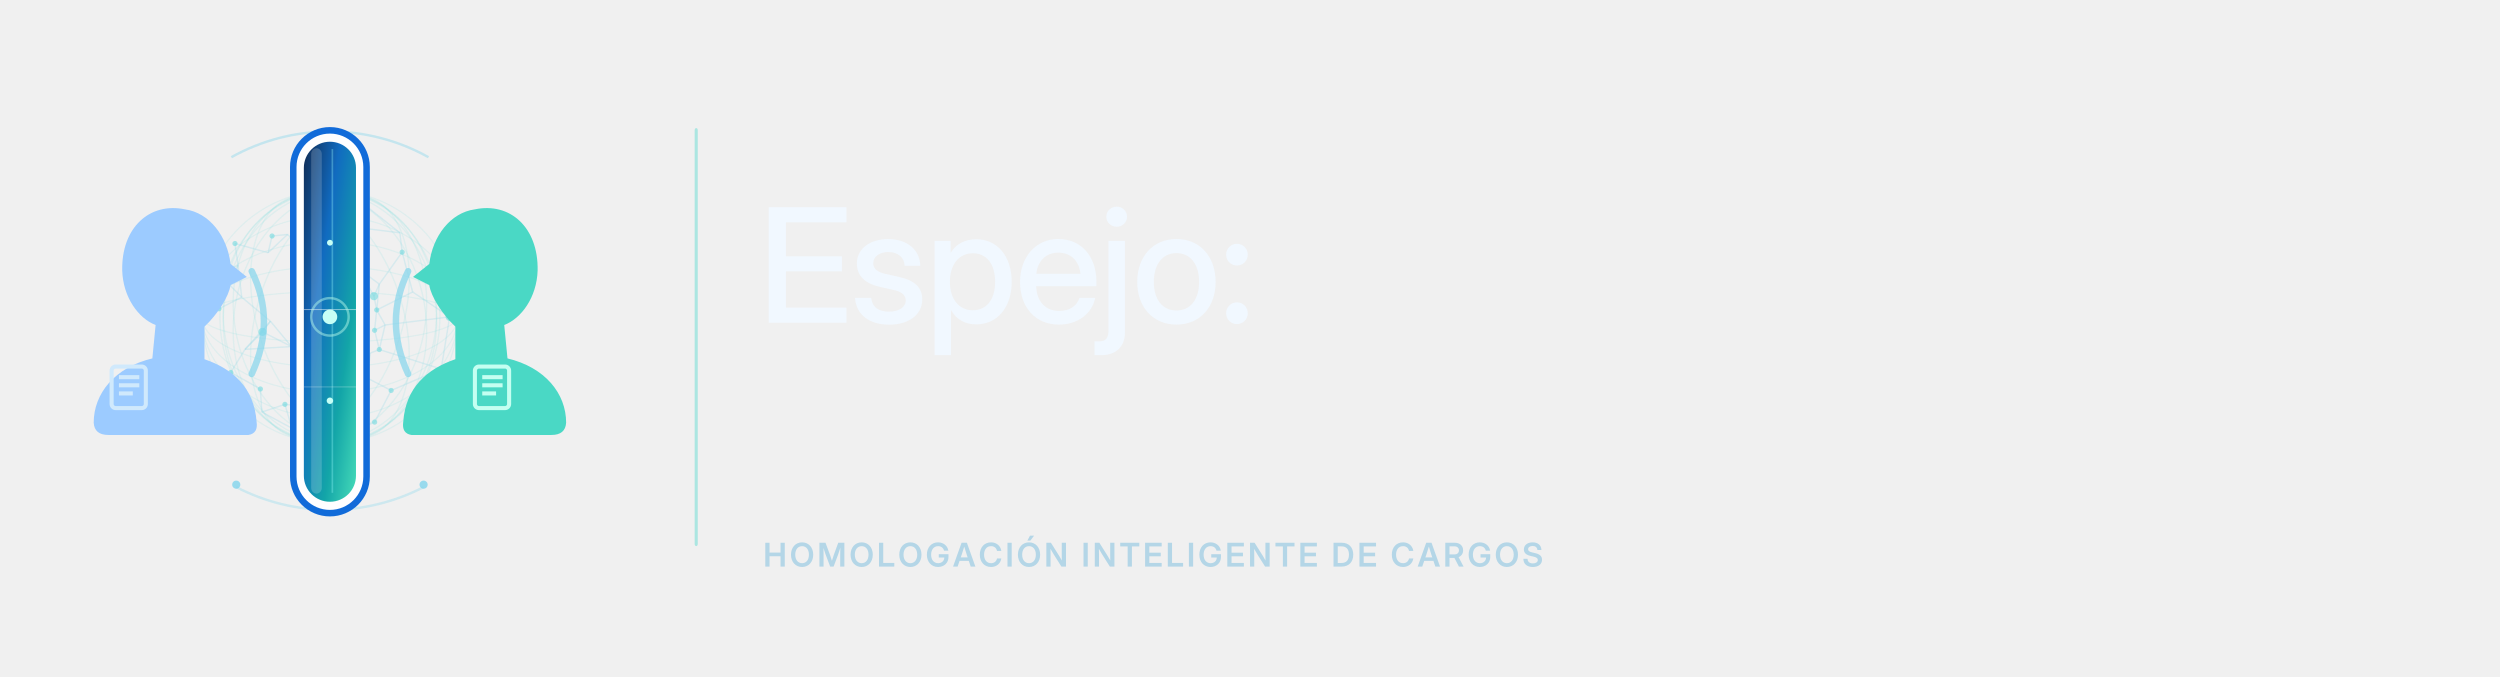
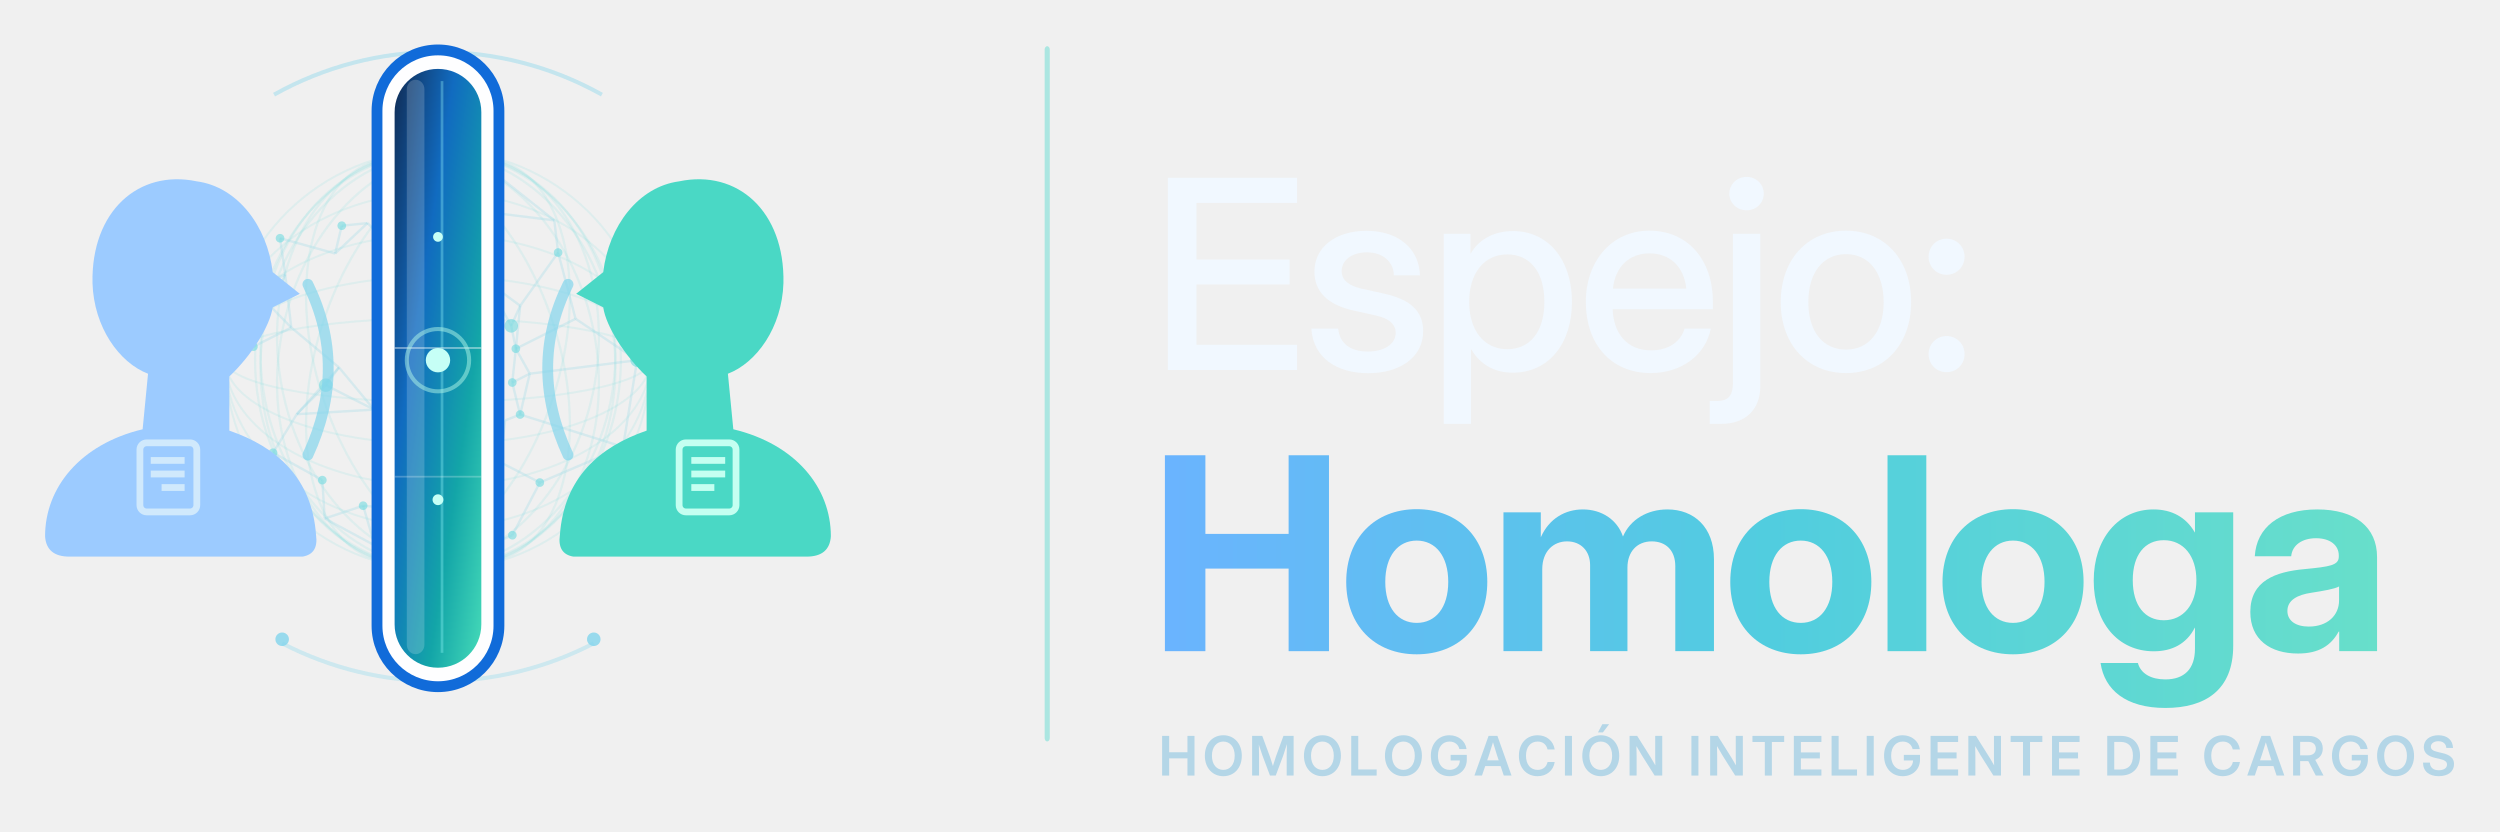
- <svg xmlns="http://www.w3.org/2000/svg" width="2440" height="660" viewBox="0 0 2440 660">
+ <svg xmlns="http://www.w3.org/2000/svg" width="1833" height="610" viewBox="65 98 1467 488" role="img" aria-labelledby="brand-title brand-desc">
  <defs>
    <linearGradient id="prism" x1="0" x2="0.95" y1="0" y2="1">
      <stop offset="0" stop-color="#102B54" />
      <stop offset="0.35" stop-color="#116BC0" />
      <stop offset="0.72" stop-color="#13A5A8" />
      <stop offset="1" stop-color="#42D7B7" />
    </linearGradient>
    <linearGradient id="bright" x1="0" y1="0" x2="1" y2="1">
      <stop stop-color="#0C64DD" />
      <stop offset="0.52" stop-color="#168DDB" />
      <stop offset="1" stop-color="#25C3A8" />
    </linearGradient>
    <linearGradient id="titleBanner" gradientUnits="userSpaceOnUse" x1="1320" y1="0" x2="2620" y2="0">
      <stop stop-color="#1574E4" />
      <stop offset=".56" stop-color="#188BD5" />
      <stop offset="1" stop-color="#10B6A7" />
    </linearGradient>
    <linearGradient id="titleBannerLight" gradientUnits="userSpaceOnUse" x1="1320" y1="0" x2="2620" y2="0">
      <stop stop-color="#6BB3FF" />
      <stop offset=".52" stop-color="#51CDDF" />
      <stop offset="1" stop-color="#68DFCA" />
    </linearGradient>
    <linearGradient id="titleHorizontal" gradientUnits="userSpaceOnUse" x1="740" y1="0" x2="2040" y2="0">
      <stop stop-color="#1574E4" />
      <stop offset=".56" stop-color="#188BD5" />
      <stop offset="1" stop-color="#10B6A7" />
    </linearGradient>
    <linearGradient id="titleHorizontalLight" gradientUnits="userSpaceOnUse" x1="740" y1="0" x2="2040" y2="0">
      <stop stop-color="#6BB3FF" />
      <stop offset=".52" stop-color="#51CDDF" />
      <stop offset="1" stop-color="#68DFCA" />
    </linearGradient>
    <linearGradient id="titleSquare" gradientUnits="userSpaceOnUse" x1="350" y1="0" x2="1250" y2="0">
      <stop stop-color="#1574E4" />
      <stop offset=".56" stop-color="#188BD5" />
      <stop offset="1" stop-color="#10B6A7" />
    </linearGradient>
    <linearGradient id="titleSquareLight" gradientUnits="userSpaceOnUse" x1="350" y1="0" x2="1250" y2="0">
      <stop stop-color="#6BB3FF" />
      <stop offset=".52" stop-color="#51CDDF" />
      <stop offset="1" stop-color="#68DFCA" />
    </linearGradient>
    <linearGradient id="leftHead" x1="0" y1="0" x2="1" y2="1">
      <stop stop-color="#091B3F" />
      <stop offset="1" stop-color="#1556A8" />
    </linearGradient>
    <linearGradient id="rightHead" x1="0" y1="0" x2="1" y2="1">
      <stop stop-color="#0EA1A6" />
      <stop offset="1" stop-color="#58DEBD" />
    </linearGradient>
    <linearGradient id="darkbg" x1="0" y1="0" x2="1" y2="1">
      <stop stop-color="#07152D" />
      <stop offset=".5" stop-color="#0E2851" />
      <stop offset="1" stop-color="#0A1B37" />
    </linearGradient>
    <linearGradient id="lightbg" x1="0" y1="0" x2="1" y2="1">
      <stop stop-color="#FCFEFF" />
      <stop offset=".65" stop-color="#F4F9FF" />
      <stop offset="1" stop-color="#EBF9F8" />
    </linearGradient>
    <radialGradient id="halolight">
      <stop stop-color="#B4EAEF" stop-opacity=".62" />
      <stop offset=".57" stop-color="#C3E9FB" stop-opacity=".25" />
      <stop offset="1" stop-color="#FFFFFF" stop-opacity="0" />
    </radialGradient>
    <radialGradient id="halodark">
      <stop stop-color="#1D9BAD" stop-opacity=".32" />
      <stop offset=".60" stop-color="#1985DA" stop-opacity=".12" />
      <stop offset="1" stop-color="#07315C" stop-opacity="0" />
    </radialGradient>
    <linearGradient id="mirrorShine">
      <stop stop-color="#FFFFFF" stop-opacity="0" />
      <stop offset=".39" stop-color="#FFFFFF" stop-opacity=".3" />
      <stop offset=".53" stop-color="#FFFFFF" stop-opacity=".02" />
      <stop offset="1" stop-color="#FFFFFF" stop-opacity="0" />
    </linearGradient>
    <linearGradient id="appGrad" x1="0" y1="0" x2="1" y2="1">
      <stop stop-color="#102C56" />
      <stop offset=".65" stop-color="#071A34" />
      <stop offset="1" stop-color="#061327" />
    </linearGradient>
    <linearGradient id="appLight" x1="0" y1="0" x2="1" y2="1">
      <stop stop-color="#F9FCFF" />
      <stop offset=".65" stop-color="#EDF8FD" />
      <stop offset="1" stop-color="#E9F7F3" />
    </linearGradient>
    <clipPath id="chipclip">
      <rect x="360" y="167" width="80" height="456" rx="40" />
    </clipPath>
  </defs>
  <g transform="translate(4 0) scale(.795)">
    <path d="M279 193 A248 248 0 0 1 521 193" stroke="#82D5EC" stroke-width="3" stroke-opacity=".4" fill="none" />
    <path d="M285 598 A250 250 0 0 0 515 598" stroke="#82D5EC" stroke-width="3" stroke-opacity=".32" fill="none" />
    <g fill="none">
      <ellipse cx="400" cy="389" rx="89.29" ry="154" stroke="#67D9DE" stroke-opacity="0.13" stroke-width="1.7" transform="rotate(-18 400 389)" />
      <ellipse cx="400" cy="389" rx="116.91" ry="154" stroke="#67D9DE" stroke-opacity="0.13" stroke-width="1.7" transform="rotate(-12 400 389)" />
      <ellipse cx="400" cy="389" rx="130.71" ry="154" stroke="#67D9DE" stroke-opacity="0.13" stroke-width="1.7" transform="rotate(-6 400 389)" />
      <ellipse cx="400" cy="389" rx="135.00" ry="154" stroke="#67D9DE" stroke-opacity="0.13" stroke-width="1.7" transform="rotate(0 400 389)" />
      <ellipse cx="400" cy="389" rx="130.71" ry="154" stroke="#67D9DE" stroke-opacity="0.13" stroke-width="1.7" transform="rotate(6 400 389)" />
      <ellipse cx="400" cy="389" rx="116.91" ry="154" stroke="#67D9DE" stroke-opacity="0.13" stroke-width="1.7" transform="rotate(12 400 389)" />
      <ellipse cx="400" cy="389" rx="89.29" ry="154" stroke="#67D9DE" stroke-opacity="0.13" stroke-width="1.7" transform="rotate(18 400 389)" />
      <ellipse cx="400" cy="389" rx="157" ry="31" stroke="#67D9DE" stroke-opacity=".13" stroke-width="1.5" />
      <ellipse cx="400" cy="389" rx="157" ry="62" stroke="#67D9DE" stroke-opacity=".13" stroke-width="1.5" />
      <ellipse cx="400" cy="389" rx="157" ry="93" stroke="#67D9DE" stroke-opacity=".13" stroke-width="1.5" />
      <ellipse cx="400" cy="389" rx="157" ry="124" stroke="#67D9DE" stroke-opacity=".13" stroke-width="1.5" />
      <ellipse cx="400" cy="389" rx="157" ry="155" stroke="#67D9DE" stroke-opacity=".13" stroke-width="1.5" />
      <path d="M546.99 389.00 L501.56 358.45" stroke="#90D7E6" stroke-width="1.8" stroke-opacity=".27" />
      <path d="M546.99 389.00 L536.60 453.04" stroke="#90D7E6" stroke-width="1.8" stroke-opacity=".27" />
      <path d="M546.99 389.00 L467.75 398.97" stroke="#90D7E6" stroke-width="1.8" stroke-opacity=".27" />
      <path d="M467.75 398.97 L454.84 405.50" stroke="#90D7E6" stroke-width="1.8" stroke-opacity=".27" />
      <path d="M467.75 398.97 L457.48 380.54" stroke="#90D7E6" stroke-width="1.8" stroke-opacity=".27" />
      <path d="M467.75 398.97 L460.62 429.11" stroke="#90D7E6" stroke-width="1.8" stroke-opacity=".27" />
      <path d="M454.84 405.50 L460.62 429.11" stroke="#90D7E6" stroke-width="1.8" stroke-opacity=".27" />
      <path d="M454.84 405.50 L457.48 380.54" stroke="#90D7E6" stroke-width="1.8" stroke-opacity=".27" />
      <path d="M536.60 453.04 L475.18 479.34" stroke="#90D7E6" stroke-width="1.8" stroke-opacity=".27" />
      <path d="M536.60 453.04 L460.62 429.11" stroke="#90D7E6" stroke-width="1.8" stroke-opacity=".27" />
      <path d="M460.62 429.11 L449.58 433.43" stroke="#90D7E6" stroke-width="1.8" stroke-opacity=".27" />
      <path d="M449.58 433.43 L445.94 464.27" stroke="#90D7E6" stroke-width="1.8" stroke-opacity=".27" />
      <path d="M475.18 479.34 L445.94 464.27" stroke="#90D7E6" stroke-width="1.8" stroke-opacity=".27" />
      <path d="M475.18 479.34 L454.91 518.21" stroke="#90D7E6" stroke-width="1.8" stroke-opacity=".27" />
      <path d="M445.94 464.27 L419.54 463.74" stroke="#90D7E6" stroke-width="1.8" stroke-opacity=".27" />
      <path d="M454.91 518.21 L416.09 535.23" stroke="#90D7E6" stroke-width="1.8" stroke-opacity=".27" />
      <path d="M419.54 463.74 L396.87 474.61" stroke="#90D7E6" stroke-width="1.8" stroke-opacity=".27" />
      <path d="M416.09 535.23 L379.53 499.83" stroke="#90D7E6" stroke-width="1.8" stroke-opacity=".27" />
      <path d="M416.09 535.23 L353.35 525.74" stroke="#90D7E6" stroke-width="1.8" stroke-opacity=".27" />
      <path d="M396.87 474.61 L379.53 499.83" stroke="#90D7E6" stroke-width="1.8" stroke-opacity=".27" />
      <path d="M379.53 499.83 L344.77 496.42" stroke="#90D7E6" stroke-width="1.8" stroke-opacity=".27" />
      <path d="M379.53 499.83 L353.35 525.74" stroke="#90D7E6" stroke-width="1.8" stroke-opacity=".27" />
      <path d="M353.35 525.74 L344.77 496.42" stroke="#90D7E6" stroke-width="1.8" stroke-opacity=".27" />
      <path d="M353.35 525.74 L316.39 505.86" stroke="#90D7E6" stroke-width="1.8" stroke-opacity=".27" />
      <path d="M344.77 496.42 L316.39 505.86" stroke="#90D7E6" stroke-width="1.8" stroke-opacity=".27" />
      <path d="M316.39 505.86 L314.64 477.53" stroke="#90D7E6" stroke-width="1.8" stroke-opacity=".27" />
      <path d="M314.64 477.53 L278.25 457.33" stroke="#90D7E6" stroke-width="1.8" stroke-opacity=".27" />
      <path d="M352.79 425.46 L317.20 407.44" stroke="#90D7E6" stroke-width="1.8" stroke-opacity=".27" />
      <path d="M352.79 425.46 L326.94 394.35" stroke="#90D7E6" stroke-width="1.8" stroke-opacity=".27" />
      <path d="M352.79 425.46 L295.77 428.87" stroke="#90D7E6" stroke-width="1.8" stroke-opacity=".27" />
      <path d="M278.25 457.33 L295.77 428.87" stroke="#90D7E6" stroke-width="1.8" stroke-opacity=".27" />
      <path d="M295.77 428.87 L317.20 407.44" stroke="#90D7E6" stroke-width="1.8" stroke-opacity=".27" />
      <path d="M295.77 428.87 L326.94 394.35" stroke="#90D7E6" stroke-width="1.8" stroke-opacity=".27" />
      <path d="M317.20 407.44 L326.94 394.35" stroke="#90D7E6" stroke-width="1.8" stroke-opacity=".27" />
      <path d="M326.94 394.35 L291.70 364.88" stroke="#90D7E6" stroke-width="1.8" stroke-opacity=".27" />
      <path d="M263.78 379.03 L291.70 364.88" stroke="#90D7E6" stroke-width="1.8" stroke-opacity=".27" />
      <path d="M263.78 379.03 L264.52 337.18" stroke="#90D7E6" stroke-width="1.8" stroke-opacity=".27" />
      <path d="M263.78 379.03 L287.24 325.72" stroke="#90D7E6" stroke-width="1.8" stroke-opacity=".27" />
      <path d="M291.70 364.88 L264.52 337.18" stroke="#90D7E6" stroke-width="1.8" stroke-opacity=".27" />
      <path d="M291.70 364.88 L287.24 325.72" stroke="#90D7E6" stroke-width="1.8" stroke-opacity=".27" />
      <path d="M264.52 337.18 L287.24 325.72" stroke="#90D7E6" stroke-width="1.8" stroke-opacity=".27" />
      <path d="M287.24 325.72 L283.43 298.99" stroke="#90D7E6" stroke-width="1.8" stroke-opacity=".27" />
      <path d="M283.43 298.99 L324.09 310.27" stroke="#90D7E6" stroke-width="1.8" stroke-opacity=".27" />
      <path d="M324.09 310.27 L328.99 289.74" stroke="#90D7E6" stroke-width="1.8" stroke-opacity=".27" />
      <path d="M324.09 310.27 L347.97 287.81" stroke="#90D7E6" stroke-width="1.8" stroke-opacity=".27" />
      <path d="M328.99 289.74 L347.97 287.81" stroke="#90D7E6" stroke-width="1.8" stroke-opacity=".27" />
      <path d="M347.97 287.81 L374.23 313.47" stroke="#90D7E6" stroke-width="1.8" stroke-opacity=".27" />
      <path d="M374.23 313.47 L396.90 304.06" stroke="#90D7E6" stroke-width="1.8" stroke-opacity=".27" />
      <path d="M373.33 244.60 L414.22 259.79" stroke="#90D7E6" stroke-width="1.8" stroke-opacity=".27" />
      <path d="M396.90 304.06 L435.76 330.40" stroke="#90D7E6" stroke-width="1.8" stroke-opacity=".27" />
      <path d="M396.90 304.06 L414.22 259.79" stroke="#90D7E6" stroke-width="1.8" stroke-opacity=".27" />
      <path d="M414.22 259.79 L437.09 247.12" stroke="#90D7E6" stroke-width="1.8" stroke-opacity=".27" />
      <path d="M414.22 259.79 L445.95 280.87" stroke="#90D7E6" stroke-width="1.8" stroke-opacity=".27" />
      <path d="M437.09 247.12 L445.95 280.87" stroke="#90D7E6" stroke-width="1.8" stroke-opacity=".27" />
      <path d="M437.09 247.12 L485.86 285.83" stroke="#90D7E6" stroke-width="1.8" stroke-opacity=".27" />
      <path d="M445.95 280.87 L485.86 285.83" stroke="#90D7E6" stroke-width="1.8" stroke-opacity=".27" />
      <path d="M435.76 330.40 L460.68 348.85" stroke="#90D7E6" stroke-width="1.8" stroke-opacity=".27" />
      <path d="M435.76 330.40 L454.07 363.65" stroke="#90D7E6" stroke-width="1.8" stroke-opacity=".27" />
      <path d="M485.86 285.83 L488.69 309.54" stroke="#90D7E6" stroke-width="1.8" stroke-opacity=".27" />
      <path d="M488.69 309.54 L460.68 348.85" stroke="#90D7E6" stroke-width="1.8" stroke-opacity=".27" />
      <path d="M488.69 309.54 L501.56 358.45" stroke="#90D7E6" stroke-width="1.8" stroke-opacity=".27" />
      <path d="M460.68 348.85 L454.07 363.65" stroke="#90D7E6" stroke-width="1.8" stroke-opacity=".27" />
      <path d="M460.68 348.85 L457.48 380.54" stroke="#90D7E6" stroke-width="1.8" stroke-opacity=".27" />
      <path d="M454.07 363.65 L457.48 380.54" stroke="#90D7E6" stroke-width="1.8" stroke-opacity=".27" />
      <path d="M501.56 358.45 L457.48 380.54" stroke="#90D7E6" stroke-width="1.8" stroke-opacity=".27" />
      <circle cx="546.99" cy="389.00" r="5" fill="#67D9DE" fill-opacity="0.54" stroke="none" />
      <circle cx="454.84" cy="405.50" r="3.2" fill="#67D9DE" fill-opacity="0.54" stroke="none" />
      <circle cx="460.62" cy="429.11" r="3.2" fill="#67D9DE" fill-opacity="0.54" stroke="none" />
      <circle cx="475.18" cy="479.34" r="3.2" fill="#67D9DE" fill-opacity="0.54" stroke="none" />
      <circle cx="454.91" cy="518.21" r="3.2" fill="#67D9DE" fill-opacity="0.54" stroke="none" />
      <circle cx="416.09" cy="535.23" r="5" fill="#67D9DE" fill-opacity="0.54" stroke="none" />
      <circle cx="379.53" cy="499.83" r="3.2" fill="#67D9DE" fill-opacity="0.54" stroke="none" />
      <circle cx="344.77" cy="496.42" r="3.2" fill="#67D9DE" fill-opacity="0.54" stroke="none" />
      <circle cx="314.64" cy="477.53" r="3.2" fill="#67D9DE" fill-opacity="0.54" stroke="none" />
      <circle cx="278.25" cy="457.33" r="3.2" fill="#67D9DE" fill-opacity="0.54" stroke="none" />
      <circle cx="317.20" cy="407.44" r="5" fill="#67D9DE" fill-opacity="0.54" stroke="none" />
      <circle cx="263.78" cy="379.03" r="3.2" fill="#67D9DE" fill-opacity="0.54" stroke="none" />
      <circle cx="264.52" cy="337.18" r="3.2" fill="#67D9DE" fill-opacity="0.54" stroke="none" />
      <circle cx="283.43" cy="298.99" r="3.2" fill="#67D9DE" fill-opacity="0.54" stroke="none" />
      <circle cx="328.99" cy="289.74" r="3.2" fill="#67D9DE" fill-opacity="0.54" stroke="none" />
      <circle cx="374.23" cy="313.47" r="5" fill="#67D9DE" fill-opacity="0.54" stroke="none" />
      <circle cx="396.90" cy="304.06" r="3.2" fill="#67D9DE" fill-opacity="0.54" stroke="none" />
      <circle cx="437.09" cy="247.12" r="3.2" fill="#67D9DE" fill-opacity="0.54" stroke="none" />
      <circle cx="435.76" cy="330.40" r="3.2" fill="#67D9DE" fill-opacity="0.54" stroke="none" />
      <circle cx="488.69" cy="309.54" r="3.2" fill="#67D9DE" fill-opacity="0.54" stroke="none" />
      <circle cx="454.07" cy="363.65" r="5" fill="#67D9DE" fill-opacity="0.54" stroke="none" />
      <circle cx="457.48" cy="380.54" r="3.2" fill="#67D9DE" fill-opacity="0.54" stroke="none" />
    </g>
    <path d="M304 333 Q334 394 304 459" stroke="#82D5EC" stroke-width="8" fill="none" stroke-linecap="round" stroke-opacity=".68" />
    <path d="M496 333 Q466 394 496 459" stroke="#82D5EC" stroke-width="8" fill="none" stroke-linecap="round" stroke-opacity=".68" />
    <path d="M 222 257 C 179 248 144 279 145 332 C 146 365 165 391 186 399 L 182 440 C 136 451 110 483 110 519 Q 111 534 128 534 L 300 534 Q 312 532 310 518 C 307 476 281 453 246 441 L 246 401 C 262 386 276 364 278 350 L 298 340 L 278 324 C 274 290 252 261 222 257 Z" fill="#9CCBFF" />
    <path d="M 222 257 C 179 248 144 279 145 332 C 146 365 165 391 186 399 L 182 440 C 136 451 110 483 110 519 Q 111 534 128 534 L 300 534 Q 312 532 310 518 C 307 476 281 453 246 441 L 246 401 C 262 386 276 364 278 350 L 298 340 L 278 324 C 274 290 252 261 222 257 Z" transform="translate(800 0) scale(-1 1)" fill="#4AD8C5" />
-     <g transform="translate(157 472)" fill="none" stroke="#D0E9FC" stroke-width="5" stroke-linejoin="round">
+     <g transform="translate(800 0) scale(-1 1) translate(603 472)" fill="none" stroke="#D0E9FC" stroke-width="5" stroke-linejoin="round">
      <rect x="-25" y="-22" width="42" height="51" rx="5" />
      <path d="M-16 -9 H9 M-16 1 H9 M-16 11 H1" />
    </g>
    <g transform="translate(603 472)" fill="none" stroke="#C4FFF1" stroke-width="5" stroke-linejoin="round">
      <rect x="-25" y="-22" width="42" height="51" rx="5" />
      <path d="M-16 -9 H9 M-16 1 H9 M-16 11 H1" />
    </g>
    <rect x="355" y="160" width="90" height="470" rx="45" fill="#FEFEFF" stroke="#116BD9" stroke-width="8" />
    <rect x="368" y="174" width="64" height="442" rx="32" fill="url(#prism)" />
    <rect x="377" y="182" width="13" height="424" rx="7" fill="#FFFFFF" opacity=".18" />
    <path d="M403 183 V605" stroke="#9DFFFF" stroke-opacity=".32" stroke-width="2" />
    <path d="M368 380 H432" stroke="#FFFFFF" stroke-width="1.3" stroke-opacity=".45" />
    <path d="M368 475 H432" stroke="#FFFFFF" stroke-width="1.3" stroke-opacity=".24" />
    <circle cx="400" cy="389" r="9" fill="#C6FFF6" />
    <circle cx="400" cy="389" r="23" fill="none" stroke="#B0F7E9" stroke-opacity=".5" stroke-width="3" />
    <circle cx="400" cy="298" r="3.6" fill="#C6FFF6" />
    <circle cx="400" cy="492" r="4" fill="#C6FFF6" />
    <circle cx="285" cy="595" r="5" fill="#82D5EC" opacity=".8" />
    <circle cx="515" cy="595" r="5" fill="#82D5EC" opacity=".8" />
  </g>
  <rect x="678" y="125" width="3" height="408" rx="2" fill="#60DCD1" opacity=".48" />
  <g fill="#F1F8FF" opacity="1">
    <path d="M136 0H1138V195H358V663H1080V856H358V1295H1138V1490H136Z" transform="translate(740.00 315.00) scale(0.075684 -0.075684)" />
    <path d="M510 -25C756 -25 936 99 936 300C936 453 842 545 636 591L456 631C361 653 304 696 304 767C304 848 380 912 500 912C625 912 707 837 709 734H911C905 947 735 1079 497 1079C255 1079 93 950 93 763C93 606 197 505 396 461L571 422C662 402 723 360 723 288C723 204 640 143 506 143C369 143 289 207 277 321H69C84 92 268 -25 510 -25Z" transform="translate(829.27 315.00) scale(0.075684 -0.075684)" />
    <path d="M119 -418H330V159H333C404 38 517 -21 655 -21C930 -21 1113 201 1113 528C1113 854 929 1077 656 1077C519 1077 396 1020 329 904H326V1056H119ZM612 161C432 161 316 306 316 528C316 750 432 896 612 896C782 896 899 767 899 528C899 290 782 161 612 161Z" transform="translate(903.19 315.00) scale(0.075684 -0.075684)" />
    <path d="M570 -24C809 -24 997 117 1036 321H833C803 221 711 152 573 152C388 152 282 281 275 471H1052V528C1052 854 858 1080 559 1080C271 1080 67 848 67 526C67 207 257 -24 570 -24ZM277 631C295 799 402 904 561 904C721 904 829 799 846 631Z" transform="translate(990.49 315.00) scale(0.075684 -0.075684)" />
    <path d="M119 1056V-100C119 -198 83 -240 -1 -240H-61V-418H27C224 -418 331 -299 331 -128V1056ZM225 1238C300 1238 358 1295 358 1367C358 1440 300 1497 225 1497C150 1497 91 1440 91 1367C91 1295 150 1238 225 1238Z" transform="translate(1072.88 315.00) scale(0.075684 -0.075684)" />
    <path d="M573 -24C875 -24 1078 201 1078 526C1078 853 875 1080 573 1080C271 1080 67 853 67 526C67 201 271 -24 573 -24ZM573 158C392 158 281 301 281 526C281 753 393 898 573 898C753 898 865 753 865 526C865 302 754 158 573 158Z" transform="translate(1104.86 315.00) scale(0.075684 -0.075684)" />
    <path d="M233 738C312 738 373 800 373 878C373 956 312 1018 233 1018C155 1018 94 956 94 878C94 800 155 738 233 738ZM233 -17C312 -17 373 44 373 123C373 201 312 263 233 263C155 263 94 201 94 123C94 44 155 -17 233 -17Z" transform="translate(1189.59 315.00) scale(0.075684 -0.075684)" />
  </g>
  <defs>
-     <clipPath id="clip_horizontal_dark">
-       <g fill="#FFFFFF" opacity="1">
-         <path d="M111 0H419V628H1052V0H1359V1490H1052V892H419V1490H111Z" transform="translate(740.00 480.00) scale(0.077148 -0.077148)" />
-         <path d="M594 -24C915 -24 1131 196 1131 527C1131 858 915 1080 594 1080C274 1080 58 858 58 527C58 196 274 -24 594 -24ZM594 215C451 215 355 331 355 527C355 724 452 841 594 841C737 841 834 724 834 527C834 331 738 215 594 215Z" transform="translate(850.49 480.00) scale(0.077148 -0.077148)" />
-         <path d="M104 0H399V623C399 759 483 835 588 835C691 835 763 764 763 654V0H1047V636C1047 754 1118 835 1232 835C1333 835 1411 773 1411 646V0H1705V700C1705 942 1554 1078 1351 1078C1198 1078 1068 1001 1013 872C969 1001 850 1078 708 1078C574 1078 451 1009 388 866V1056H104Z" transform="translate(939.21 480.00) scale(0.077148 -0.077148)" />
-         <path d="M594 -24C915 -24 1131 196 1131 527C1131 858 915 1080 594 1080C274 1080 58 858 58 527C58 196 274 -24 594 -24ZM594 215C451 215 355 331 355 527C355 724 452 841 594 841C737 841 834 724 834 527C834 331 738 215 594 215Z" transform="translate(1075.85 480.00) scale(0.077148 -0.077148)" />
-         <path d="M399 1490H104V0H399Z" transform="translate(1164.58 480.00) scale(0.077148 -0.077148)" />
-         <path d="M594 -24C915 -24 1131 196 1131 527C1131 858 915 1080 594 1080C274 1080 58 858 58 527C58 196 274 -24 594 -24ZM594 215C451 215 355 331 355 527C355 724 452 841 594 841C737 841 834 724 834 527C834 331 738 215 594 215Z" transform="translate(1200.39 480.00) scale(0.077148 -0.077148)" />
-         <path d="M603 -432C909 -432 1119 -294 1119 41V1056H828V903H827C760 1020 650 1078 513 1078C243 1078 58 853 58 536C58 221 239 -1 515 -1C653 -1 764 55 827 179H828V17C828 -135 747 -215 603 -215C493 -215 415 -170 394 -90H110C140 -295 303 -432 603 -432ZM591 235C448 235 355 346 355 540C355 734 448 844 591 844C740 844 839 724 839 540C839 355 740 235 591 235Z" transform="translate(1289.12 480.00) scale(0.077148 -0.077148)" />
-         <path d="M427 -18C589 -18 680 46 736 149H740V0H1028V716C1028 942 862 1078 573 1078C283 1078 111 940 98 722H375C382 803 454 859 564 859C672 859 737 805 737 727V720C737 652 669 643 476 624C256 604 64 536 64 298C64 87 216 -18 427 -18ZM509 187C410 187 346 231 346 306C346 390 426 429 527 444C622 459 705 473 739 492V386C739 272 651 187 509 187Z" transform="translate(1380.55 480.00) scale(0.077148 -0.077148)" />
-       </g>
-     </clipPath>
    <linearGradient id="gradient_horizontal_dark" gradientUnits="userSpaceOnUse" x1="740.00" y1="0" x2="1464.88" y2="0">
      <stop stop-color="#6BB3FF" />
      <stop offset=".50" stop-color="#51CDDF" />
      <stop offset="1" stop-color="#68DFCA" />
    </linearGradient>
  </defs>
-   <rect x="738" y="290.4" width="728.88" height="268.6" fill="url(#gradient_horizontal_dark)" clip-path="url(#clip_horizontal_dark)" />
+   <g fill="url(#gradient_horizontal_dark)" data-layer="homologa-vector-letters">
+     <path d="M748.563 480.0H772.325V431.551H821.16V480.0H844.844V365.049H821.16V411.184H772.325V365.049H748.563V480.0Z" />
+     <path d="M896.316 481.852C921.08 481.852 937.744 464.879 937.744 439.343C937.744 413.807 921.08 396.68 896.316 396.68C871.629 396.68 854.965 413.807 854.965 439.343C854.965 464.879 871.629 481.852 896.316 481.852ZM896.316 463.413C885.284 463.413 877.878 454.464 877.878 439.343C877.878 424.145 885.361 415.119 896.316 415.119C907.348 415.119 914.831 424.145 914.831 439.343C914.831 454.464 907.425 463.413 896.316 463.413Z" />
+     <path d="M947.233 480.0H969.992V431.937C969.992 421.445 976.472 415.581 984.573 415.581C992.519 415.581 998.074 421.059 998.074 429.545V480.0H1019.984V430.934C1019.984 421.83 1025.461 415.581 1034.256 415.581C1042.048 415.581 1048.066 420.365 1048.066 430.162V480.0H1070.747V425.996C1070.747 407.327 1059.098 396.834 1043.437 396.834C1031.633 396.834 1021.604 402.775 1017.361 412.727C1013.966 402.775 1004.786 396.834 993.831 396.834C983.493 396.834 974.004 402.158 969.143 413.19V398.532H947.233V480.0Z" />
+     <path d="M1121.676 481.852C1146.44 481.852 1163.104 464.879 1163.104 439.343C1163.104 413.807 1146.44 396.68 1121.676 396.68C1096.989 396.68 1080.325 413.807 1080.325 439.343C1080.325 464.879 1096.989 481.852 1121.676 481.852ZM1121.676 463.413C1110.644 463.413 1103.238 454.464 1103.238 439.343C1103.238 424.145 1110.721 415.119 1121.676 415.119C1132.708 415.119 1140.191 424.145 1140.191 439.343C1140.191 454.464 1132.785 463.413 1121.676 463.413Z" />
+     <path d="M1195.362 365.049H1172.603V480.0H1195.362V365.049Z" />
+     <path d="M1246.216 481.852C1270.98 481.852 1287.644 464.879 1287.644 439.343C1287.644 413.807 1270.98 396.68 1246.216 396.68C1221.529 396.68 1204.865 413.807 1204.865 439.343C1204.865 464.879 1221.529 481.852 1246.216 481.852ZM1246.216 463.413C1235.184 463.413 1227.778 454.464 1227.778 439.343C1227.778 424.145 1235.261 415.119 1246.216 415.119C1257.248 415.119 1264.731 424.145 1264.731 439.343C1264.731 454.464 1257.325 463.413 1246.216 463.413Z" />
+     <path d="M1335.64 513.328C1359.248 513.328 1375.449 502.682 1375.449 476.837V398.532H1352.999V410.335H1352.921C1347.752 401.309 1339.266 396.834 1328.697 396.834C1307.867 396.834 1293.595 414.193 1293.595 438.649C1293.595 462.95 1307.558 480.077 1328.851 480.077C1339.498 480.077 1348.061 475.757 1352.921 466.191H1352.999V478.688C1352.999 490.415 1346.75 496.587 1335.64 496.587C1327.154 496.587 1321.136 493.115 1319.516 486.943H1297.606C1299.921 502.759 1312.496 513.328 1335.64 513.328ZM1334.714 461.87C1323.682 461.87 1316.508 453.307 1316.508 438.34C1316.508 423.373 1323.682 414.887 1334.714 414.887C1346.21 414.887 1353.847 424.145 1353.847 438.34C1353.847 452.612 1346.21 461.87 1334.714 461.87Z" />
+     <path d="M1413.492 481.389C1425.99 481.389 1433.011 476.451 1437.331 468.505H1437.64V480.0H1459.858V424.762C1459.858 407.327 1447.052 396.834 1424.756 396.834C1402.383 396.834 1389.113 407.481 1388.111 424.299H1409.48C1410.021 418.05 1415.575 413.73 1424.061 413.73C1432.393 413.73 1437.408 417.896 1437.408 423.913V424.453C1437.408 429.7 1432.162 430.394 1417.272 431.86C1400.3 433.403 1385.487 438.649 1385.487 457.01C1385.487 473.288 1397.214 481.389 1413.492 481.389ZM1419.818 465.573C1412.181 465.573 1407.243 462.179 1407.243 456.393C1407.243 449.912 1413.415 446.904 1421.207 445.746C1428.536 444.589 1434.939 443.509 1437.562 442.043V450.221C1437.562 459.016 1430.773 465.573 1419.818 465.573Z" />
+   </g>
  <g fill="#B4D6E7" opacity="1">
    <path d="M124 0H388V646H1075V0H1340V1490H1075V875H388V1490H124Z" transform="translate(745.00 553.00) scale(0.015625 -0.015625)" />
    <path d="M766 -24C1165 -24 1460 279 1460 744C1460 1211 1165 1514 766 1514C367 1514 72 1211 72 744C72 280 367 -24 766 -24ZM766 213C522 213 338 404 338 744C338 1085 522 1277 766 1277C1009 1277 1193 1085 1193 744C1193 404 1009 213 766 213Z" transform="translate(770.88 553.00) scale(0.015625 -0.015625)" />
    <path d="M124 0H384V760C384 860 379 1015 376 1162C428 1001 478 847 509 760L795 0H1011L1295 760C1327 851 1378 1015 1431 1183C1427 1030 1422 865 1422 760V0H1682V1490H1300L1015 707C988 624 940 475 905 359C870 475 822 624 794 707L504 1490H124Z" transform="translate(797.81 553.00) scale(0.015625 -0.015625)" />
    <path d="M766 -24C1165 -24 1460 279 1460 744C1460 1211 1165 1514 766 1514C367 1514 72 1211 72 744C72 280 367 -24 766 -24ZM766 213C522 213 338 404 338 744C338 1085 522 1277 766 1277C1009 1277 1193 1085 1193 744C1193 404 1009 213 766 213Z" transform="translate(829.03 553.00) scale(0.015625 -0.015625)" />
    <path d="M124 0H1079V229H388V1490H124Z" transform="translate(855.97 553.00) scale(0.015625 -0.015625)" />
    <path d="M766 -24C1165 -24 1460 279 1460 744C1460 1211 1165 1514 766 1514C367 1514 72 1211 72 744C72 280 367 -24 766 -24ZM766 213C522 213 338 404 338 744C338 1085 522 1277 766 1277C1009 1277 1193 1085 1193 744C1193 404 1009 213 766 213Z" transform="translate(876.56 553.00) scale(0.015625 -0.015625)" />
    <path d="M771 -24C1147 -24 1422 233 1422 596V776H815V567H1161C1159 356 997 213 777 213C509 213 338 422 338 744C338 1067 508 1277 775 1277C966 1277 1106 1164 1143 996H1412C1369 1304 1101 1514 768 1514C368 1514 72 1212 72 744C72 288 358 -24 771 -24Z" transform="translate(903.50 553.00) scale(0.015625 -0.015625)" />
    <path d="M13 0H297L419 356H997L1116 0H1407L877 1490H545ZM493 573 565 783C610 920 655 1063 711 1251C767 1063 811 920 855 783L925 573Z" transform="translate(929.98 553.00) scale(0.015625 -0.015625)" />
    <path d="M774 -24C1110 -24 1366 184 1416 509H1148C1106 320 966 213 776 213C502 213 338 424 338 744C338 1066 503 1277 776 1277C967 1277 1107 1169 1147 979H1416C1366 1305 1110 1514 774 1514C363 1514 72 1212 72 744C72 279 363 -24 774 -24Z" transform="translate(955.17 553.00) scale(0.015625 -0.015625)" />
    <path d="M388 1490H124V0H388Z" transform="translate(981.36 553.00) scale(0.015625 -0.015625)" />
    <path d="M766 -24C1165 -24 1460 279 1460 744C1460 1211 1165 1514 766 1514C367 1514 72 1211 72 744C72 280 367 -24 766 -24ZM766 213C522 213 338 404 338 744C338 1085 522 1277 766 1277C1009 1277 1193 1085 1193 744C1193 404 1009 213 766 213ZM662 1622H848L1081 1930H825Z" transform="translate(992.36 553.00) scale(0.015625 -0.015625)" />
    <path d="M124 0H388V749C388 814 387 942 381 1108C472 947 551 815 593 748L1065 0H1351V1490H1086V678C1086 619 1088 495 1092 383C1033 489 967 603 932 659L409 1490H124Z" transform="translate(1019.30 553.00) scale(0.015625 -0.015625)" />
    <path d="M388 1490H124V0H388Z" transform="translate(1055.58 553.00) scale(0.015625 -0.015625)" />
    <path d="M124 0H388V749C388 814 387 942 381 1108C472 947 551 815 593 748L1065 0H1351V1490H1086V678C1086 619 1088 495 1092 383C1033 489 967 603 932 659L409 1490H124Z" transform="translate(1066.58 553.00) scale(0.015625 -0.015625)" />
    <path d="M46 1261H510V0H775V1261H1237V1490H46Z" transform="translate(1092.62 553.00) scale(0.015625 -0.015625)" />
    <path d="M124 0H1159V229H388V644H1101V869H388V1261H1159V1490H124Z" transform="translate(1115.69 553.00) scale(0.015625 -0.015625)" />
    <path d="M124 0H1079V229H388V1490H124Z" transform="translate(1137.84 553.00) scale(0.015625 -0.015625)" />
    <path d="M388 1490H124V0H388Z" transform="translate(1158.44 553.00) scale(0.015625 -0.015625)" />
    <path d="M771 -24C1147 -24 1422 233 1422 596V776H815V567H1161C1159 356 997 213 777 213C509 213 338 422 338 744C338 1067 508 1277 775 1277C966 1277 1106 1164 1143 996H1412C1369 1304 1101 1514 768 1514C368 1514 72 1212 72 744C72 288 358 -24 771 -24Z" transform="translate(1169.44 553.00) scale(0.015625 -0.015625)" />
    <path d="M124 0H1159V229H388V644H1101V869H388V1261H1159V1490H124Z" transform="translate(1195.92 553.00) scale(0.015625 -0.015625)" />
    <path d="M124 0H388V749C388 814 387 942 381 1108C472 947 551 815 593 748L1065 0H1351V1490H1086V678C1086 619 1088 495 1092 383C1033 489 967 603 932 659L409 1490H124Z" transform="translate(1218.08 553.00) scale(0.015625 -0.015625)" />
    <path d="M46 1261H510V0H775V1261H1237V1490H46Z" transform="translate(1244.12 553.00) scale(0.015625 -0.015625)" />
    <path d="M124 0H1159V229H388V644H1101V869H388V1261H1159V1490H124Z" transform="translate(1267.19 553.00) scale(0.015625 -0.015625)" />
    <path d="M627 0C1083 0 1356 286 1356 747C1356 1205 1081 1490 638 1490H124V0ZM388 226V1264H621C935 1264 1089 1075 1089 747C1089 416 937 226 613 226Z" transform="translate(1299.58 553.00) scale(0.015625 -0.015625)" />
    <path d="M124 0H1159V229H388V644H1101V869H388V1261H1159V1490H124Z" transform="translate(1324.89 553.00) scale(0.015625 -0.015625)" />
    <path d="M774 -24C1110 -24 1366 184 1416 509H1148C1106 320 966 213 776 213C502 213 338 424 338 744C338 1066 503 1277 776 1277C967 1277 1107 1169 1147 979H1416C1366 1305 1110 1514 774 1514C363 1514 72 1212 72 744C72 279 363 -24 774 -24Z" transform="translate(1357.28 553.00) scale(0.015625 -0.015625)" />
    <path d="M13 0H297L419 356H997L1116 0H1407L877 1490H545ZM493 573 565 783C610 920 655 1063 711 1251C767 1063 811 920 855 783L925 573Z" transform="translate(1383.47 553.00) scale(0.015625 -0.015625)" />
    <path d="M124 0H388V542H688C691 542 693 542 695 542L975 0H1266L955 590C1132 662 1238 811 1238 1014C1238 1306 1033 1490 705 1490H124ZM388 760V1266H690C868 1266 978 1169 978 1014C978 858 868 760 692 760Z" transform="translate(1408.66 553.00) scale(0.015625 -0.015625)" />
    <path d="M771 -24C1147 -24 1422 233 1422 596V776H815V567H1161C1159 356 997 213 777 213C509 213 338 422 338 744C338 1067 508 1277 775 1277C966 1277 1106 1164 1143 996H1412C1369 1304 1101 1514 768 1514C368 1514 72 1212 72 744C72 288 358 -24 771 -24Z" transform="translate(1432.27 553.00) scale(0.015625 -0.015625)" />
    <path d="M766 -24C1165 -24 1460 279 1460 744C1460 1211 1165 1514 766 1514C367 1514 72 1211 72 744C72 280 367 -24 766 -24ZM766 213C522 213 338 404 338 744C338 1085 522 1277 766 1277C1009 1277 1193 1085 1193 744C1193 404 1009 213 766 213Z" transform="translate(1458.75 553.00) scale(0.015625 -0.015625)" />
    <path d="M663 -24C1016 -24 1237 152 1237 430C1237 649 1098 778 789 847L638 882C444 927 367 983 367 1083C367 1205 484 1290 649 1290C823 1290 937 1195 948 1038H1199C1190 1334 983 1514 650 1514C321 1514 102 1336 102 1070C102 861 239 730 537 662L697 626C896 580 974 519 974 414C974 283 851 199 665 199C458 199 334 306 332 486H73C73 167 294 -24 663 -24Z" transform="translate(1485.69 553.00) scale(0.015625 -0.015625)" />
  </g>
</svg>
